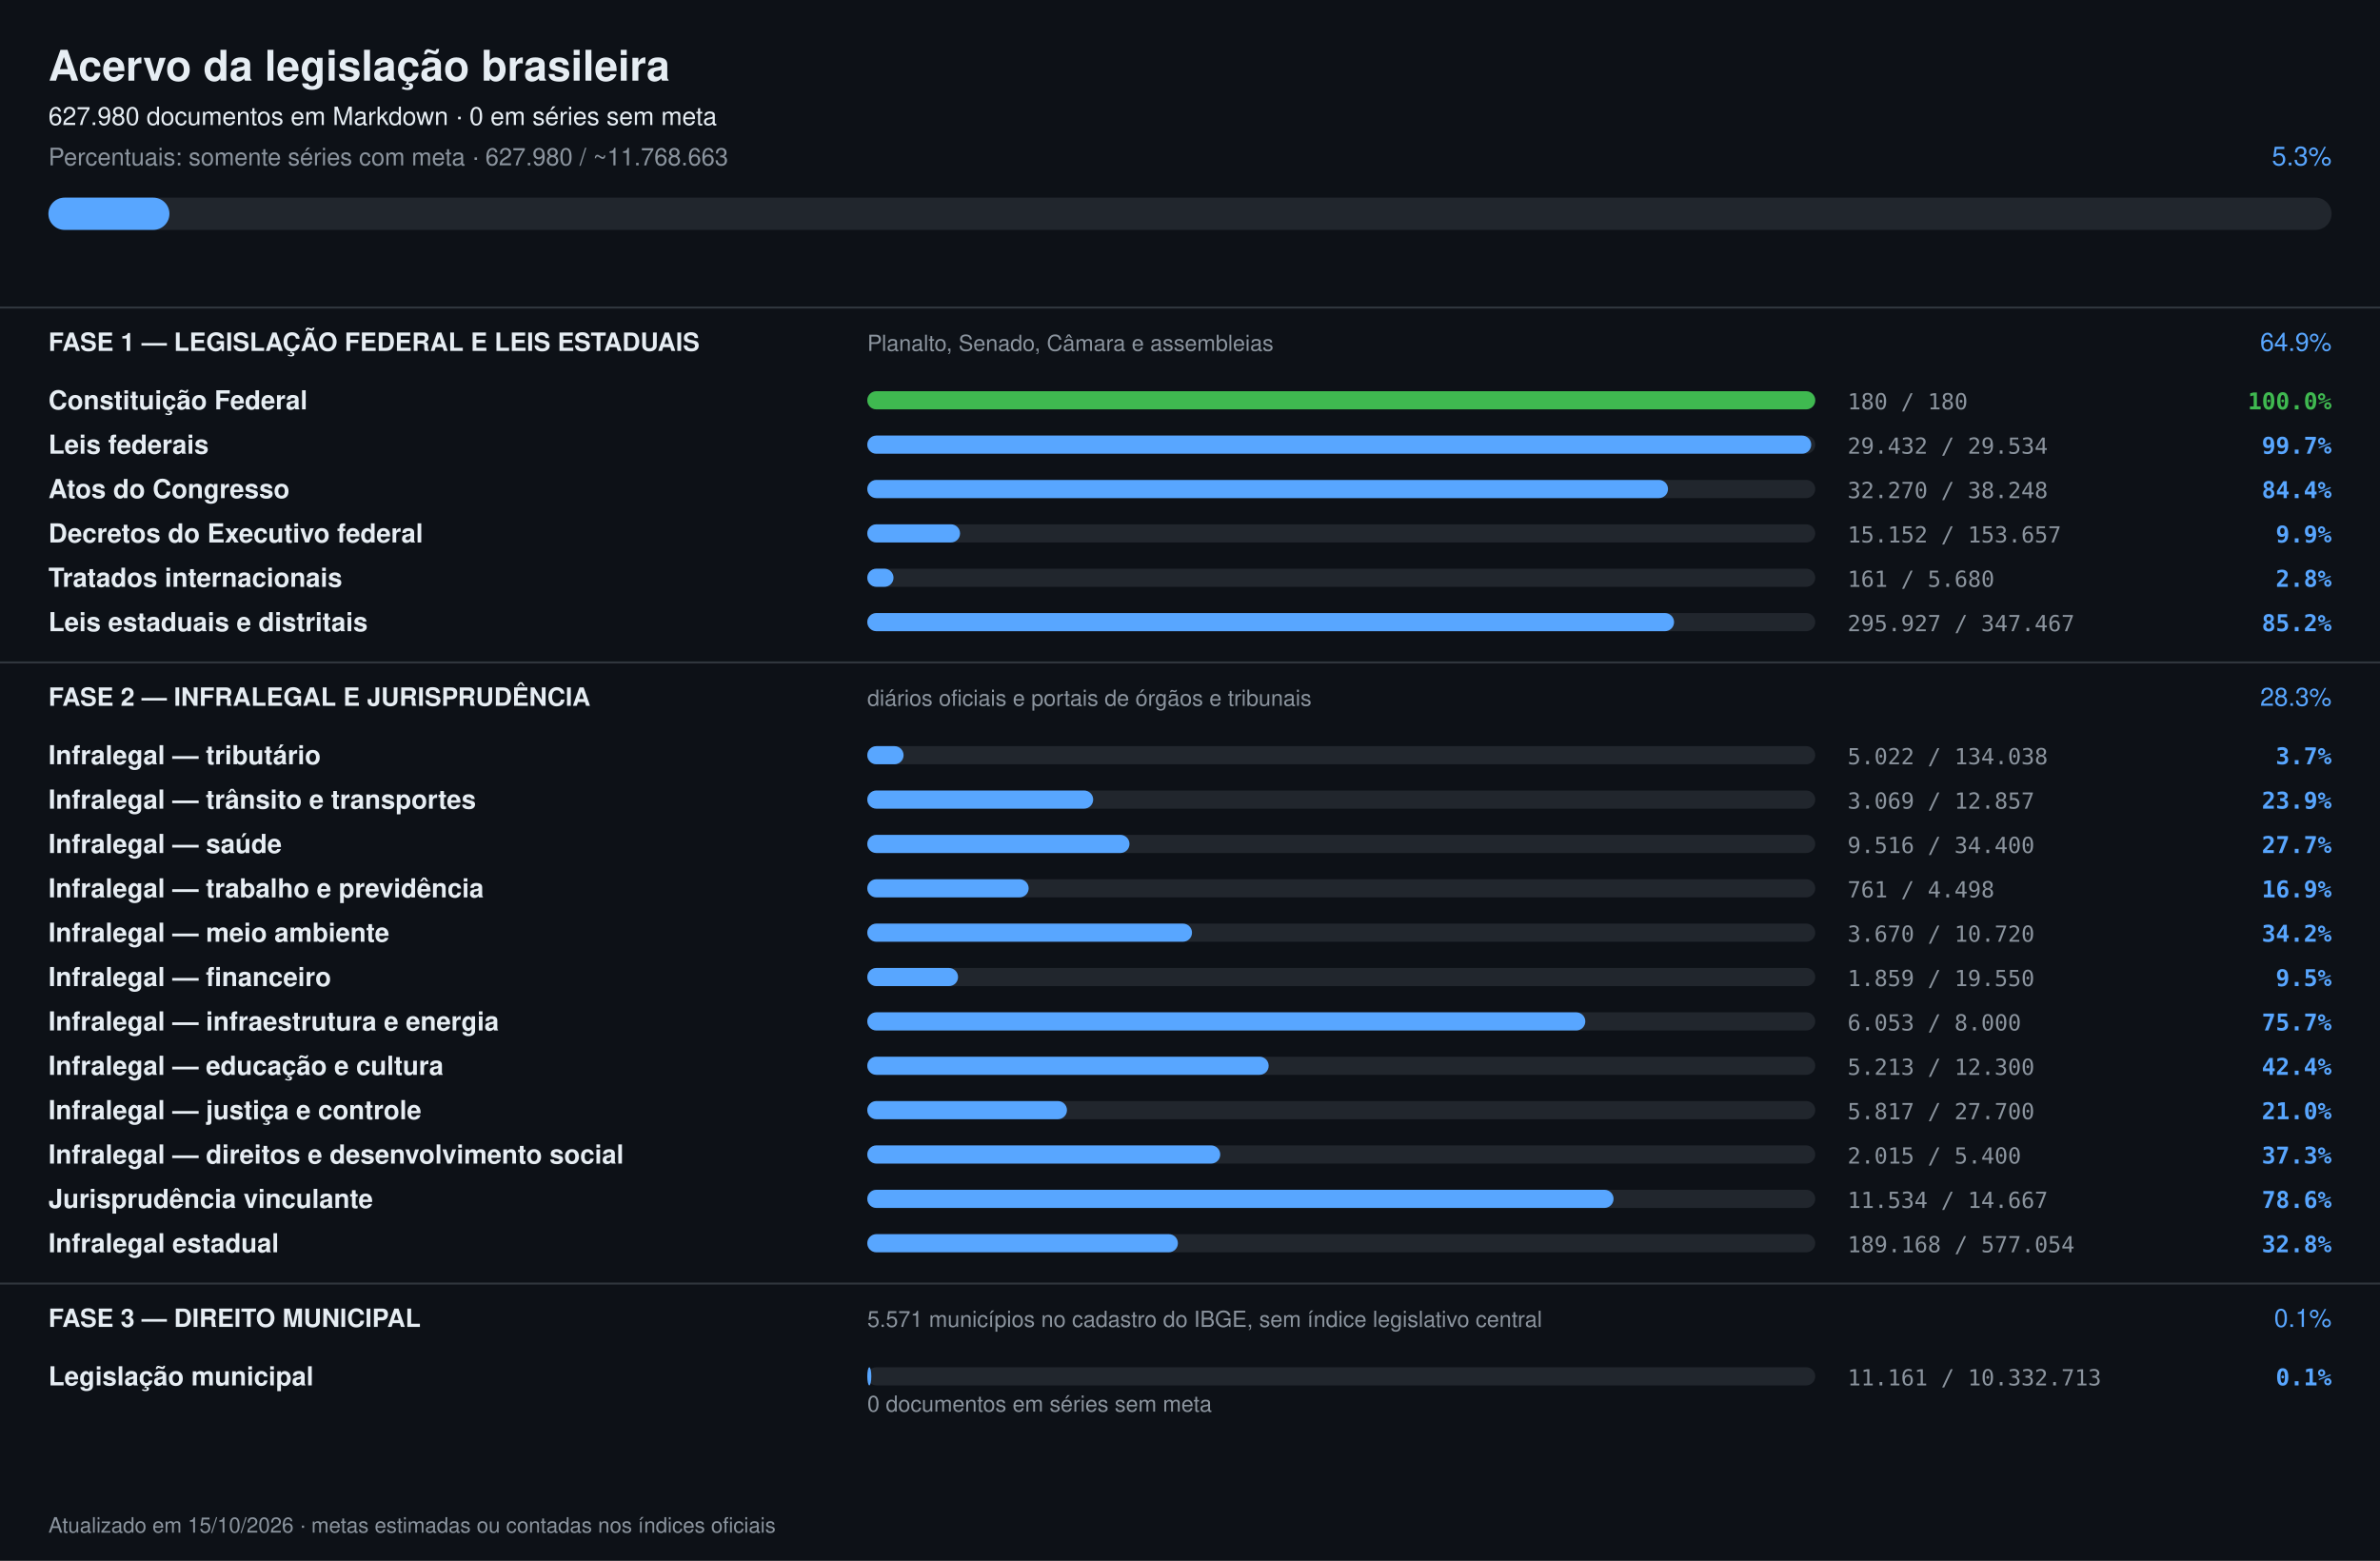
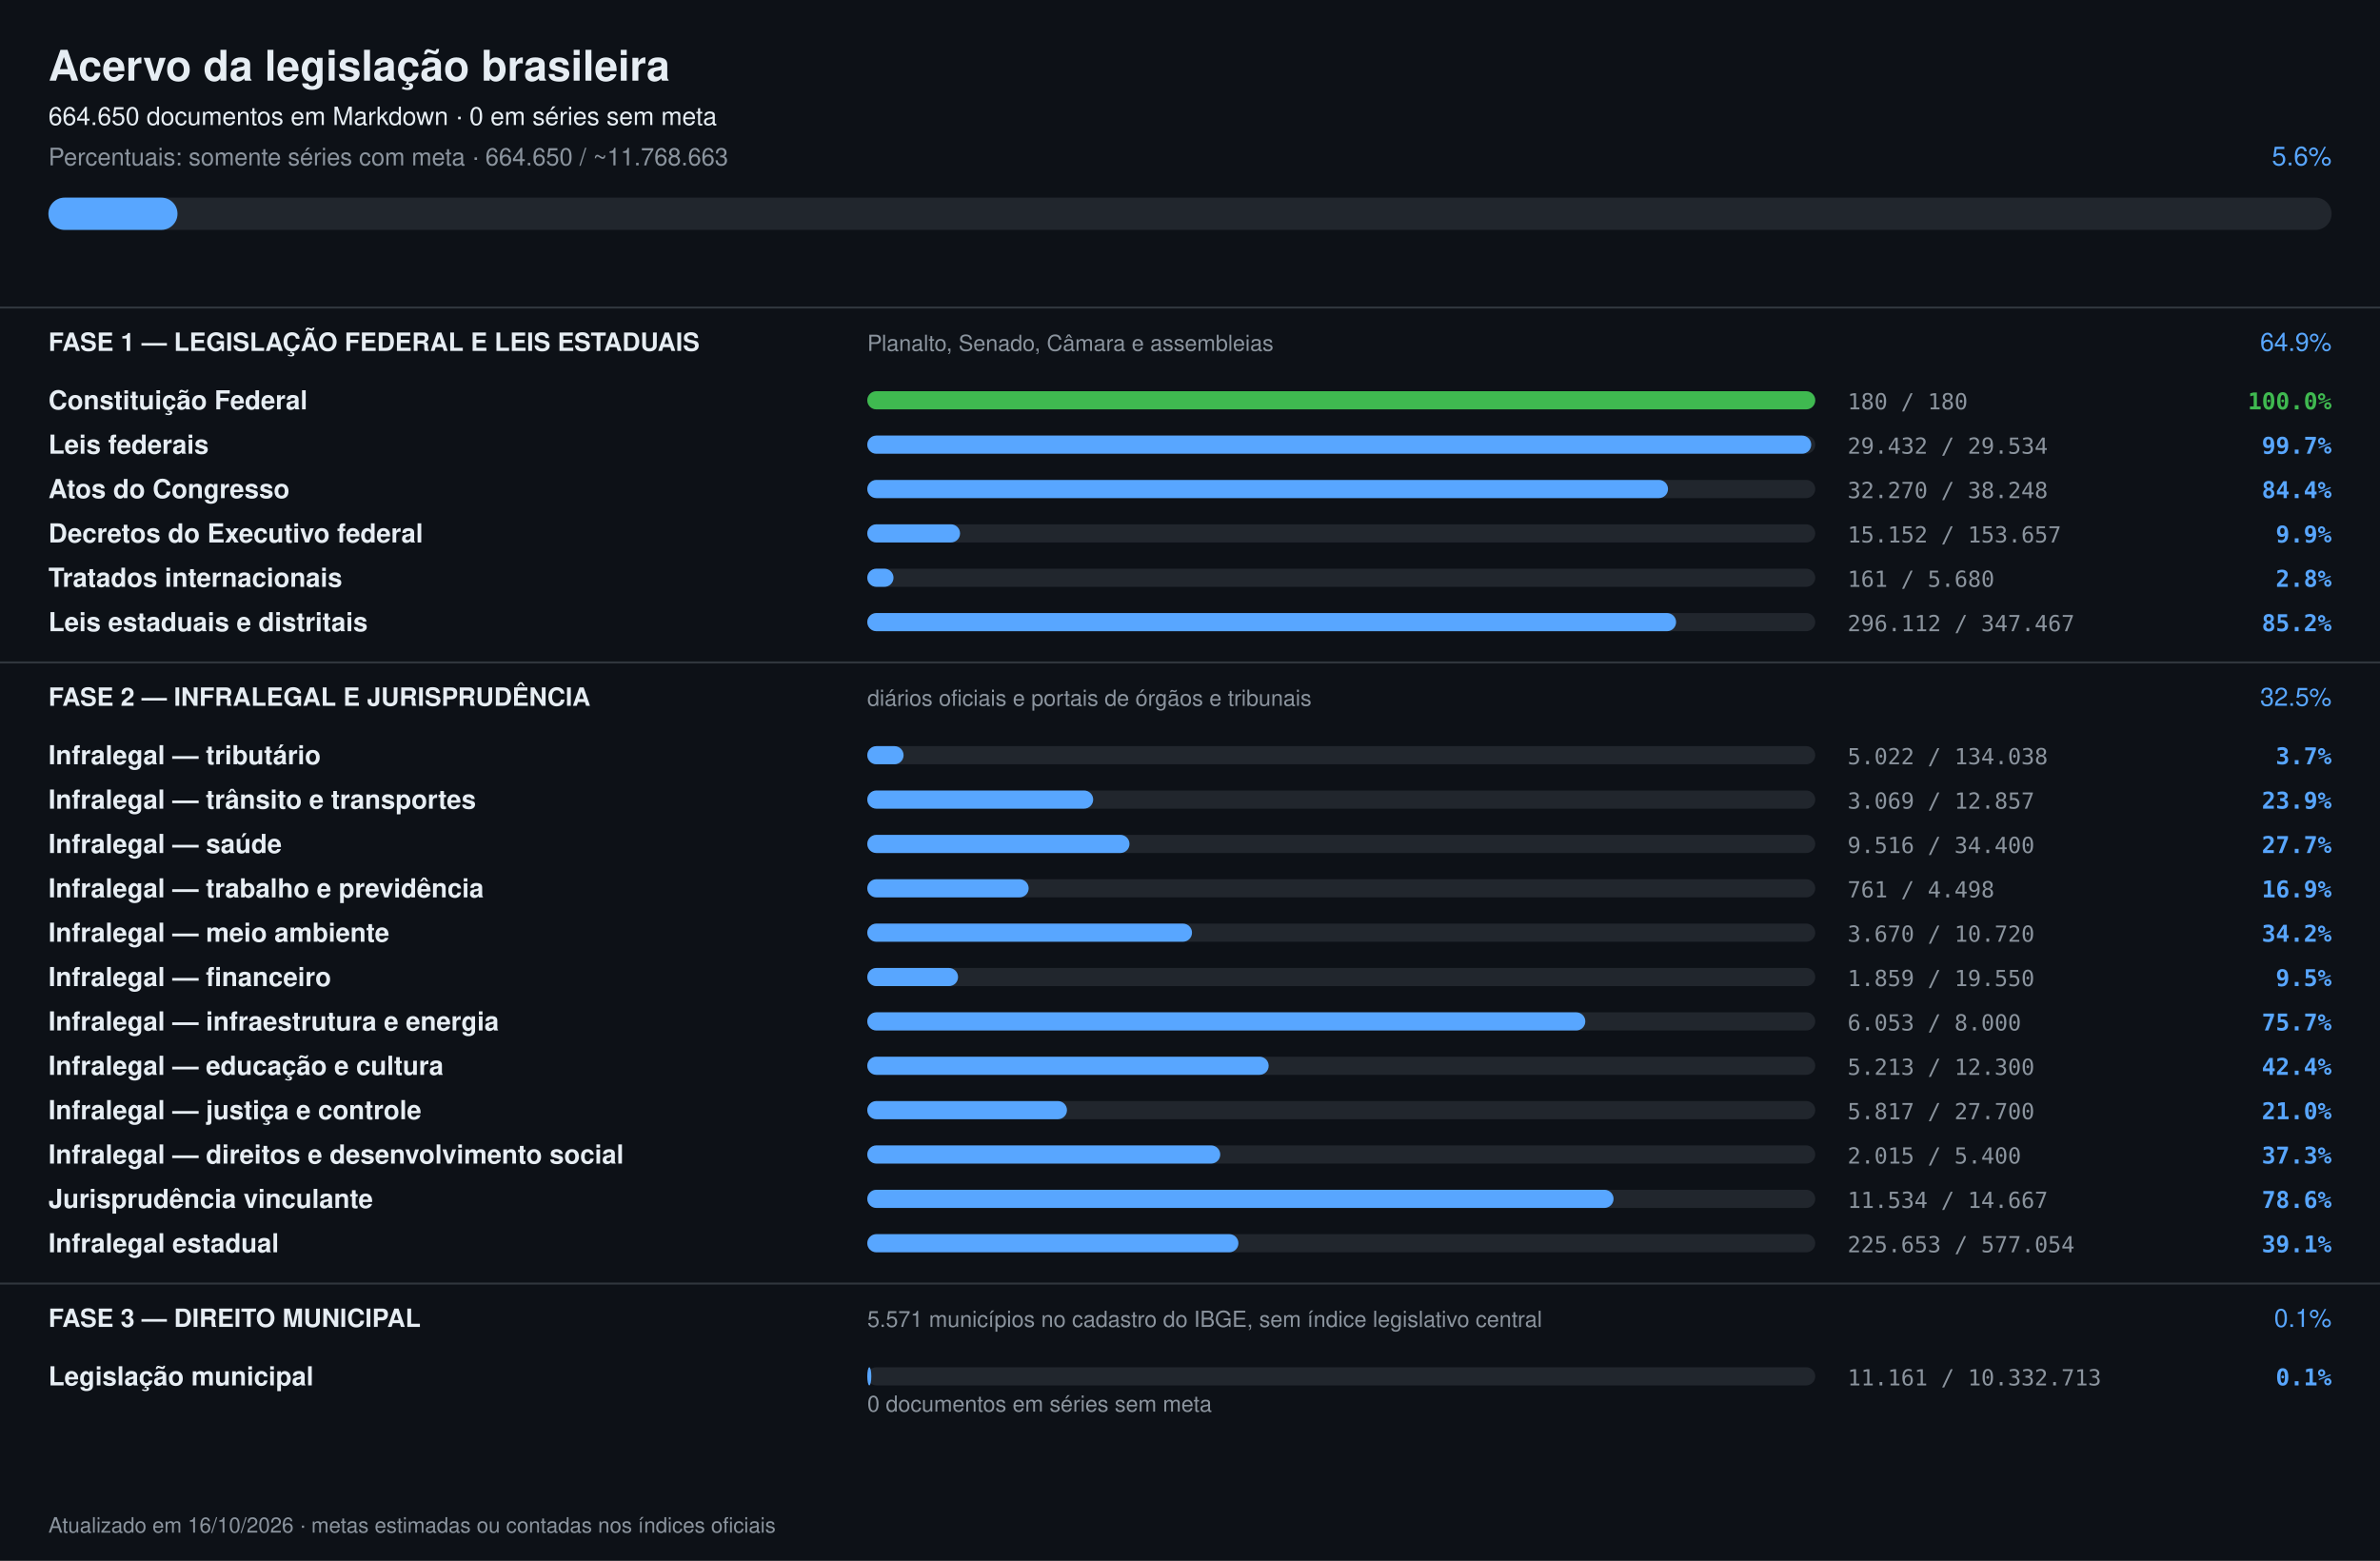
<svg xmlns="http://www.w3.org/2000/svg" width="1180" height="774" viewBox="0 0 1180 774" font-family="-apple-system,Segoe UI,Helvetica,Arial,sans-serif">
  <rect width="1180" height="774" fill="#0d1117" />
  <text x="24" y="40" font-size="21" font-weight="700" fill="#e6edf3">Acervo da legislação brasileira</text>
-   <text x="24" y="62" font-size="12.5" fill="#e6edf3">627.980 documentos em Markdown · 0 em séries sem meta</text>
-   <text x="24" y="82" font-size="12" fill="#8b949e">Percentuais: somente séries com meta · 627.980 / ~11.768.663</text>
-   <text x="1156" y="82" font-size="13" text-anchor="end" fill="#58a6ff">5.3%</text>
+   <text x="24" y="62" font-size="12.5" fill="#e6edf3">664.650 documentos em Markdown · 0 em séries sem meta</text>
+   <text x="24" y="82" font-size="12" fill="#8b949e">Percentuais: somente séries com meta · 664.650 / ~11.768.663</text>
+   <text x="1156" y="82" font-size="13" text-anchor="end" fill="#58a6ff">5.6%</text>
  <rect x="24" y="98" width="1132" height="16" rx="8" fill="#21262d" />
-   <rect x="24" y="98" width="60" height="16" rx="8" fill="#58a6ff" />
+   <rect x="24" y="98" width="64" height="16" rx="8" fill="#58a6ff" />
  <rect x="0" y="152" width="1180" height="1" fill="#30363d" />
  <text x="24" y="174" font-size="12.5" font-weight="700" fill="#e6edf3">FASE 1 — LEGISLAÇÃO FEDERAL E LEIS ESTADUAIS</text>
  <text x="430" y="174" font-size="11" fill="#8b949e">Planalto, Senado, Câmara e assembleias</text>
  <text x="1156" y="174" font-size="12.5" text-anchor="end" fill="#58a6ff">64.9%</text>
  <text x="24" y="203" font-size="13" font-weight="600" fill="#e6edf3">Constituição Federal</text>
  <rect x="430" y="194" width="470" height="9" rx="4.5" fill="#21262d" />
  <rect x="430" y="194" width="470" height="9" rx="4.5" fill="#3fb950" />
  <text x="916" y="203" font-size="11" fill="#8b949e" font-family="ui-monospace,monospace">180 / 180</text>
  <text x="1156" y="203" font-size="11.5" text-anchor="end" font-weight="600" fill="#3fb950" font-family="ui-monospace,monospace">100.0%</text>
  <text x="24" y="225" font-size="13" font-weight="600" fill="#e6edf3">Leis federais</text>
  <rect x="430" y="216" width="470" height="9" rx="4.5" fill="#21262d" />
  <rect x="430" y="216" width="468" height="9" rx="4.5" fill="#58a6ff" />
  <text x="916" y="225" font-size="11" fill="#8b949e" font-family="ui-monospace,monospace">29.432 / 29.534</text>
  <text x="1156" y="225" font-size="11.5" text-anchor="end" font-weight="600" fill="#58a6ff" font-family="ui-monospace,monospace">99.7%</text>
  <text x="24" y="247" font-size="13" font-weight="600" fill="#e6edf3">Atos do Congresso</text>
  <rect x="430" y="238" width="470" height="9" rx="4.5" fill="#21262d" />
  <rect x="430" y="238" width="397" height="9" rx="4.5" fill="#58a6ff" />
  <text x="916" y="247" font-size="11" fill="#8b949e" font-family="ui-monospace,monospace">32.270 / 38.248</text>
  <text x="1156" y="247" font-size="11.5" text-anchor="end" font-weight="600" fill="#58a6ff" font-family="ui-monospace,monospace">84.4%</text>
  <text x="24" y="269" font-size="13" font-weight="600" fill="#e6edf3">Decretos do Executivo federal</text>
  <rect x="430" y="260" width="470" height="9" rx="4.5" fill="#21262d" />
  <rect x="430" y="260" width="46" height="9" rx="4.5" fill="#58a6ff" />
  <text x="916" y="269" font-size="11" fill="#8b949e" font-family="ui-monospace,monospace">15.152 / 153.657</text>
  <text x="1156" y="269" font-size="11.5" text-anchor="end" font-weight="600" fill="#58a6ff" font-family="ui-monospace,monospace">9.9%</text>
  <text x="24" y="291" font-size="13" font-weight="600" fill="#e6edf3">Tratados internacionais</text>
  <rect x="430" y="282" width="470" height="9" rx="4.5" fill="#21262d" />
  <rect x="430" y="282" width="13" height="9" rx="4.5" fill="#58a6ff" />
  <text x="916" y="291" font-size="11" fill="#8b949e" font-family="ui-monospace,monospace">161 / 5.680</text>
  <text x="1156" y="291" font-size="11.5" text-anchor="end" font-weight="600" fill="#58a6ff" font-family="ui-monospace,monospace">2.8%</text>
  <text x="24" y="313" font-size="13" font-weight="600" fill="#e6edf3">Leis estaduais e distritais</text>
  <rect x="430" y="304" width="470" height="9" rx="4.5" fill="#21262d" />
-   <rect x="430" y="304" width="400" height="9" rx="4.5" fill="#58a6ff" />
-   <text x="916" y="313" font-size="11" fill="#8b949e" font-family="ui-monospace,monospace">295.927 / 347.467</text>
+   <rect x="430" y="304" width="401" height="9" rx="4.5" fill="#58a6ff" />
+   <text x="916" y="313" font-size="11" fill="#8b949e" font-family="ui-monospace,monospace">296.112 / 347.467</text>
  <text x="1156" y="313" font-size="11.5" text-anchor="end" font-weight="600" fill="#58a6ff" font-family="ui-monospace,monospace">85.2%</text>
  <rect x="0" y="328" width="1180" height="1" fill="#30363d" />
  <text x="24" y="350" font-size="12.5" font-weight="700" fill="#e6edf3">FASE 2 — INFRALEGAL E JURISPRUDÊNCIA</text>
  <text x="430" y="350" font-size="11" fill="#8b949e">diários oficiais e portais de órgãos e tribunais</text>
-   <text x="1156" y="350" font-size="12.5" text-anchor="end" fill="#58a6ff">28.3%</text>
+   <text x="1156" y="350" font-size="12.5" text-anchor="end" fill="#58a6ff">32.5%</text>
  <text x="24" y="379" font-size="13" font-weight="600" fill="#e6edf3">Infralegal — tributário</text>
  <rect x="430" y="370" width="470" height="9" rx="4.5" fill="#21262d" />
  <rect x="430" y="370" width="18" height="9" rx="4.5" fill="#58a6ff" />
  <text x="916" y="379" font-size="11" fill="#8b949e" font-family="ui-monospace,monospace">5.022 / 134.038</text>
  <text x="1156" y="379" font-size="11.5" text-anchor="end" font-weight="600" fill="#58a6ff" font-family="ui-monospace,monospace">3.7%</text>
  <text x="24" y="401" font-size="13" font-weight="600" fill="#e6edf3">Infralegal — trânsito e transportes</text>
  <rect x="430" y="392" width="470" height="9" rx="4.5" fill="#21262d" />
  <rect x="430" y="392" width="112" height="9" rx="4.5" fill="#58a6ff" />
  <text x="916" y="401" font-size="11" fill="#8b949e" font-family="ui-monospace,monospace">3.069 / 12.857</text>
  <text x="1156" y="401" font-size="11.5" text-anchor="end" font-weight="600" fill="#58a6ff" font-family="ui-monospace,monospace">23.9%</text>
  <text x="24" y="423" font-size="13" font-weight="600" fill="#e6edf3">Infralegal — saúde</text>
  <rect x="430" y="414" width="470" height="9" rx="4.5" fill="#21262d" />
  <rect x="430" y="414" width="130" height="9" rx="4.5" fill="#58a6ff" />
  <text x="916" y="423" font-size="11" fill="#8b949e" font-family="ui-monospace,monospace">9.516 / 34.400</text>
  <text x="1156" y="423" font-size="11.5" text-anchor="end" font-weight="600" fill="#58a6ff" font-family="ui-monospace,monospace">27.7%</text>
  <text x="24" y="445" font-size="13" font-weight="600" fill="#e6edf3">Infralegal — trabalho e previdência</text>
  <rect x="430" y="436" width="470" height="9" rx="4.5" fill="#21262d" />
  <rect x="430" y="436" width="80" height="9" rx="4.5" fill="#58a6ff" />
  <text x="916" y="445" font-size="11" fill="#8b949e" font-family="ui-monospace,monospace">761 / 4.498</text>
  <text x="1156" y="445" font-size="11.5" text-anchor="end" font-weight="600" fill="#58a6ff" font-family="ui-monospace,monospace">16.9%</text>
  <text x="24" y="467" font-size="13" font-weight="600" fill="#e6edf3">Infralegal — meio ambiente</text>
  <rect x="430" y="458" width="470" height="9" rx="4.5" fill="#21262d" />
  <rect x="430" y="458" width="161" height="9" rx="4.5" fill="#58a6ff" />
  <text x="916" y="467" font-size="11" fill="#8b949e" font-family="ui-monospace,monospace">3.670 / 10.720</text>
  <text x="1156" y="467" font-size="11.5" text-anchor="end" font-weight="600" fill="#58a6ff" font-family="ui-monospace,monospace">34.2%</text>
  <text x="24" y="489" font-size="13" font-weight="600" fill="#e6edf3">Infralegal — financeiro</text>
  <rect x="430" y="480" width="470" height="9" rx="4.5" fill="#21262d" />
  <rect x="430" y="480" width="45" height="9" rx="4.5" fill="#58a6ff" />
  <text x="916" y="489" font-size="11" fill="#8b949e" font-family="ui-monospace,monospace">1.859 / 19.550</text>
  <text x="1156" y="489" font-size="11.5" text-anchor="end" font-weight="600" fill="#58a6ff" font-family="ui-monospace,monospace">9.5%</text>
  <text x="24" y="511" font-size="13" font-weight="600" fill="#e6edf3">Infralegal — infraestrutura e energia</text>
  <rect x="430" y="502" width="470" height="9" rx="4.5" fill="#21262d" />
  <rect x="430" y="502" width="356" height="9" rx="4.5" fill="#58a6ff" />
  <text x="916" y="511" font-size="11" fill="#8b949e" font-family="ui-monospace,monospace">6.053 / 8.000</text>
  <text x="1156" y="511" font-size="11.5" text-anchor="end" font-weight="600" fill="#58a6ff" font-family="ui-monospace,monospace">75.7%</text>
  <text x="24" y="533" font-size="13" font-weight="600" fill="#e6edf3">Infralegal — educação e cultura</text>
  <rect x="430" y="524" width="470" height="9" rx="4.5" fill="#21262d" />
  <rect x="430" y="524" width="199" height="9" rx="4.5" fill="#58a6ff" />
  <text x="916" y="533" font-size="11" fill="#8b949e" font-family="ui-monospace,monospace">5.213 / 12.300</text>
  <text x="1156" y="533" font-size="11.5" text-anchor="end" font-weight="600" fill="#58a6ff" font-family="ui-monospace,monospace">42.4%</text>
  <text x="24" y="555" font-size="13" font-weight="600" fill="#e6edf3">Infralegal — justiça e controle</text>
  <rect x="430" y="546" width="470" height="9" rx="4.5" fill="#21262d" />
  <rect x="430" y="546" width="99" height="9" rx="4.5" fill="#58a6ff" />
  <text x="916" y="555" font-size="11" fill="#8b949e" font-family="ui-monospace,monospace">5.817 / 27.700</text>
  <text x="1156" y="555" font-size="11.5" text-anchor="end" font-weight="600" fill="#58a6ff" font-family="ui-monospace,monospace">21.0%</text>
  <text x="24" y="577" font-size="13" font-weight="600" fill="#e6edf3">Infralegal — direitos e desenvolvimento social</text>
  <rect x="430" y="568" width="470" height="9" rx="4.5" fill="#21262d" />
  <rect x="430" y="568" width="175" height="9" rx="4.5" fill="#58a6ff" />
  <text x="916" y="577" font-size="11" fill="#8b949e" font-family="ui-monospace,monospace">2.015 / 5.400</text>
  <text x="1156" y="577" font-size="11.5" text-anchor="end" font-weight="600" fill="#58a6ff" font-family="ui-monospace,monospace">37.3%</text>
  <text x="24" y="599" font-size="13" font-weight="600" fill="#e6edf3">Jurisprudência vinculante</text>
  <rect x="430" y="590" width="470" height="9" rx="4.5" fill="#21262d" />
  <rect x="430" y="590" width="370" height="9" rx="4.5" fill="#58a6ff" />
  <text x="916" y="599" font-size="11" fill="#8b949e" font-family="ui-monospace,monospace">11.534 / 14.667</text>
  <text x="1156" y="599" font-size="11.5" text-anchor="end" font-weight="600" fill="#58a6ff" font-family="ui-monospace,monospace">78.6%</text>
  <text x="24" y="621" font-size="13" font-weight="600" fill="#e6edf3">Infralegal estadual</text>
  <rect x="430" y="612" width="470" height="9" rx="4.5" fill="#21262d" />
-   <rect x="430" y="612" width="154" height="9" rx="4.5" fill="#58a6ff" />
-   <text x="916" y="621" font-size="11" fill="#8b949e" font-family="ui-monospace,monospace">189.168 / 577.054</text>
-   <text x="1156" y="621" font-size="11.5" text-anchor="end" font-weight="600" fill="#58a6ff" font-family="ui-monospace,monospace">32.8%</text>
+   <rect x="430" y="612" width="184" height="9" rx="4.5" fill="#58a6ff" />
+   <text x="916" y="621" font-size="11" fill="#8b949e" font-family="ui-monospace,monospace">225.653 / 577.054</text>
+   <text x="1156" y="621" font-size="11.5" text-anchor="end" font-weight="600" fill="#58a6ff" font-family="ui-monospace,monospace">39.1%</text>
  <rect x="0" y="636" width="1180" height="1" fill="#30363d" />
  <text x="24" y="658" font-size="12.5" font-weight="700" fill="#e6edf3">FASE 3 — DIREITO MUNICIPAL</text>
  <text x="430" y="658" font-size="11" fill="#8b949e">5.571 municípios no cadastro do IBGE, sem índice legislativo central</text>
  <text x="1156" y="658" font-size="12.5" text-anchor="end" fill="#58a6ff">0.1%</text>
  <text x="24" y="687" font-size="13" font-weight="600" fill="#e6edf3">Legislação municipal</text>
  <rect x="430" y="678" width="470" height="9" rx="4.5" fill="#21262d" />
  <rect x="430" y="678" width="2" height="9" rx="4.5" fill="#58a6ff" />
  <text x="916" y="687" font-size="11" fill="#8b949e" font-family="ui-monospace,monospace">11.161 / 10.332.713</text>
  <text x="1156" y="687" font-size="11.5" text-anchor="end" font-weight="600" fill="#58a6ff" font-family="ui-monospace,monospace">0.1%</text>
  <text x="430" y="700" font-size="11" fill="#8b949e">0 documentos em séries sem meta</text>
-   <text x="24" y="760" font-size="10.5" fill="#8b949e">Atualizado em 15/10/2026 · metas estimadas ou contadas nos índices oficiais</text>
+   <text x="24" y="760" font-size="10.5" fill="#8b949e">Atualizado em 16/10/2026 · metas estimadas ou contadas nos índices oficiais</text>
</svg>
